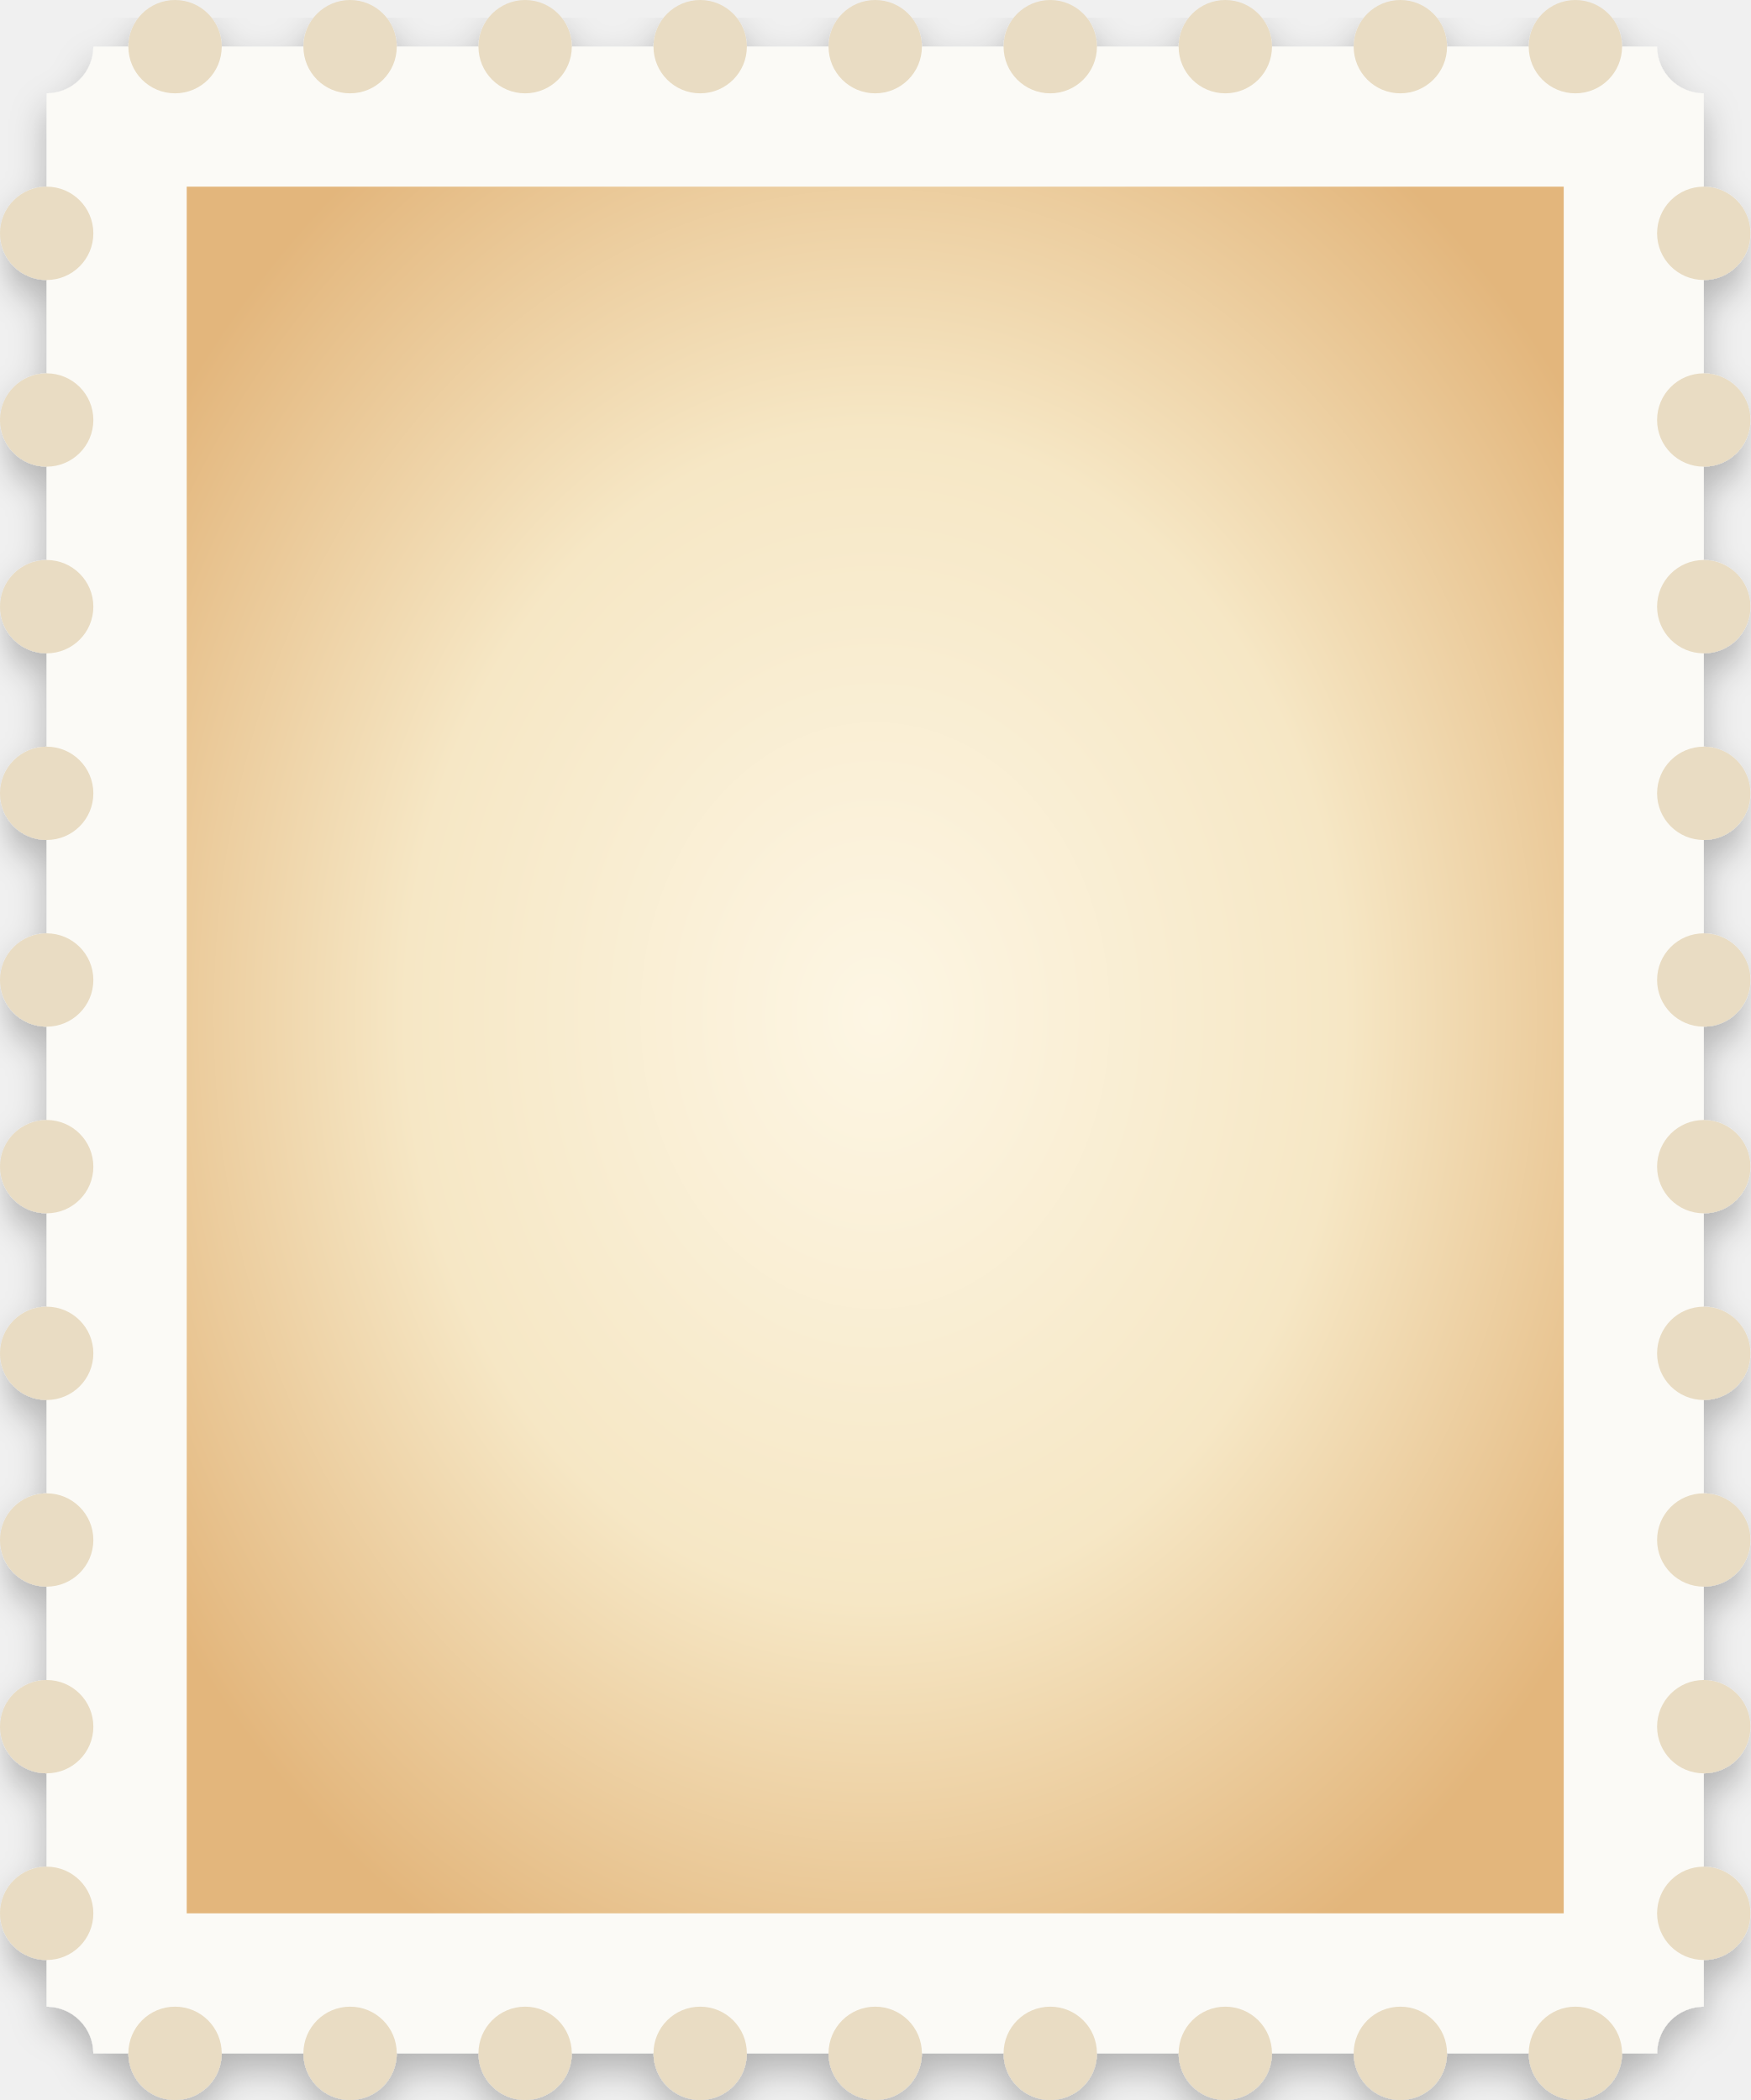
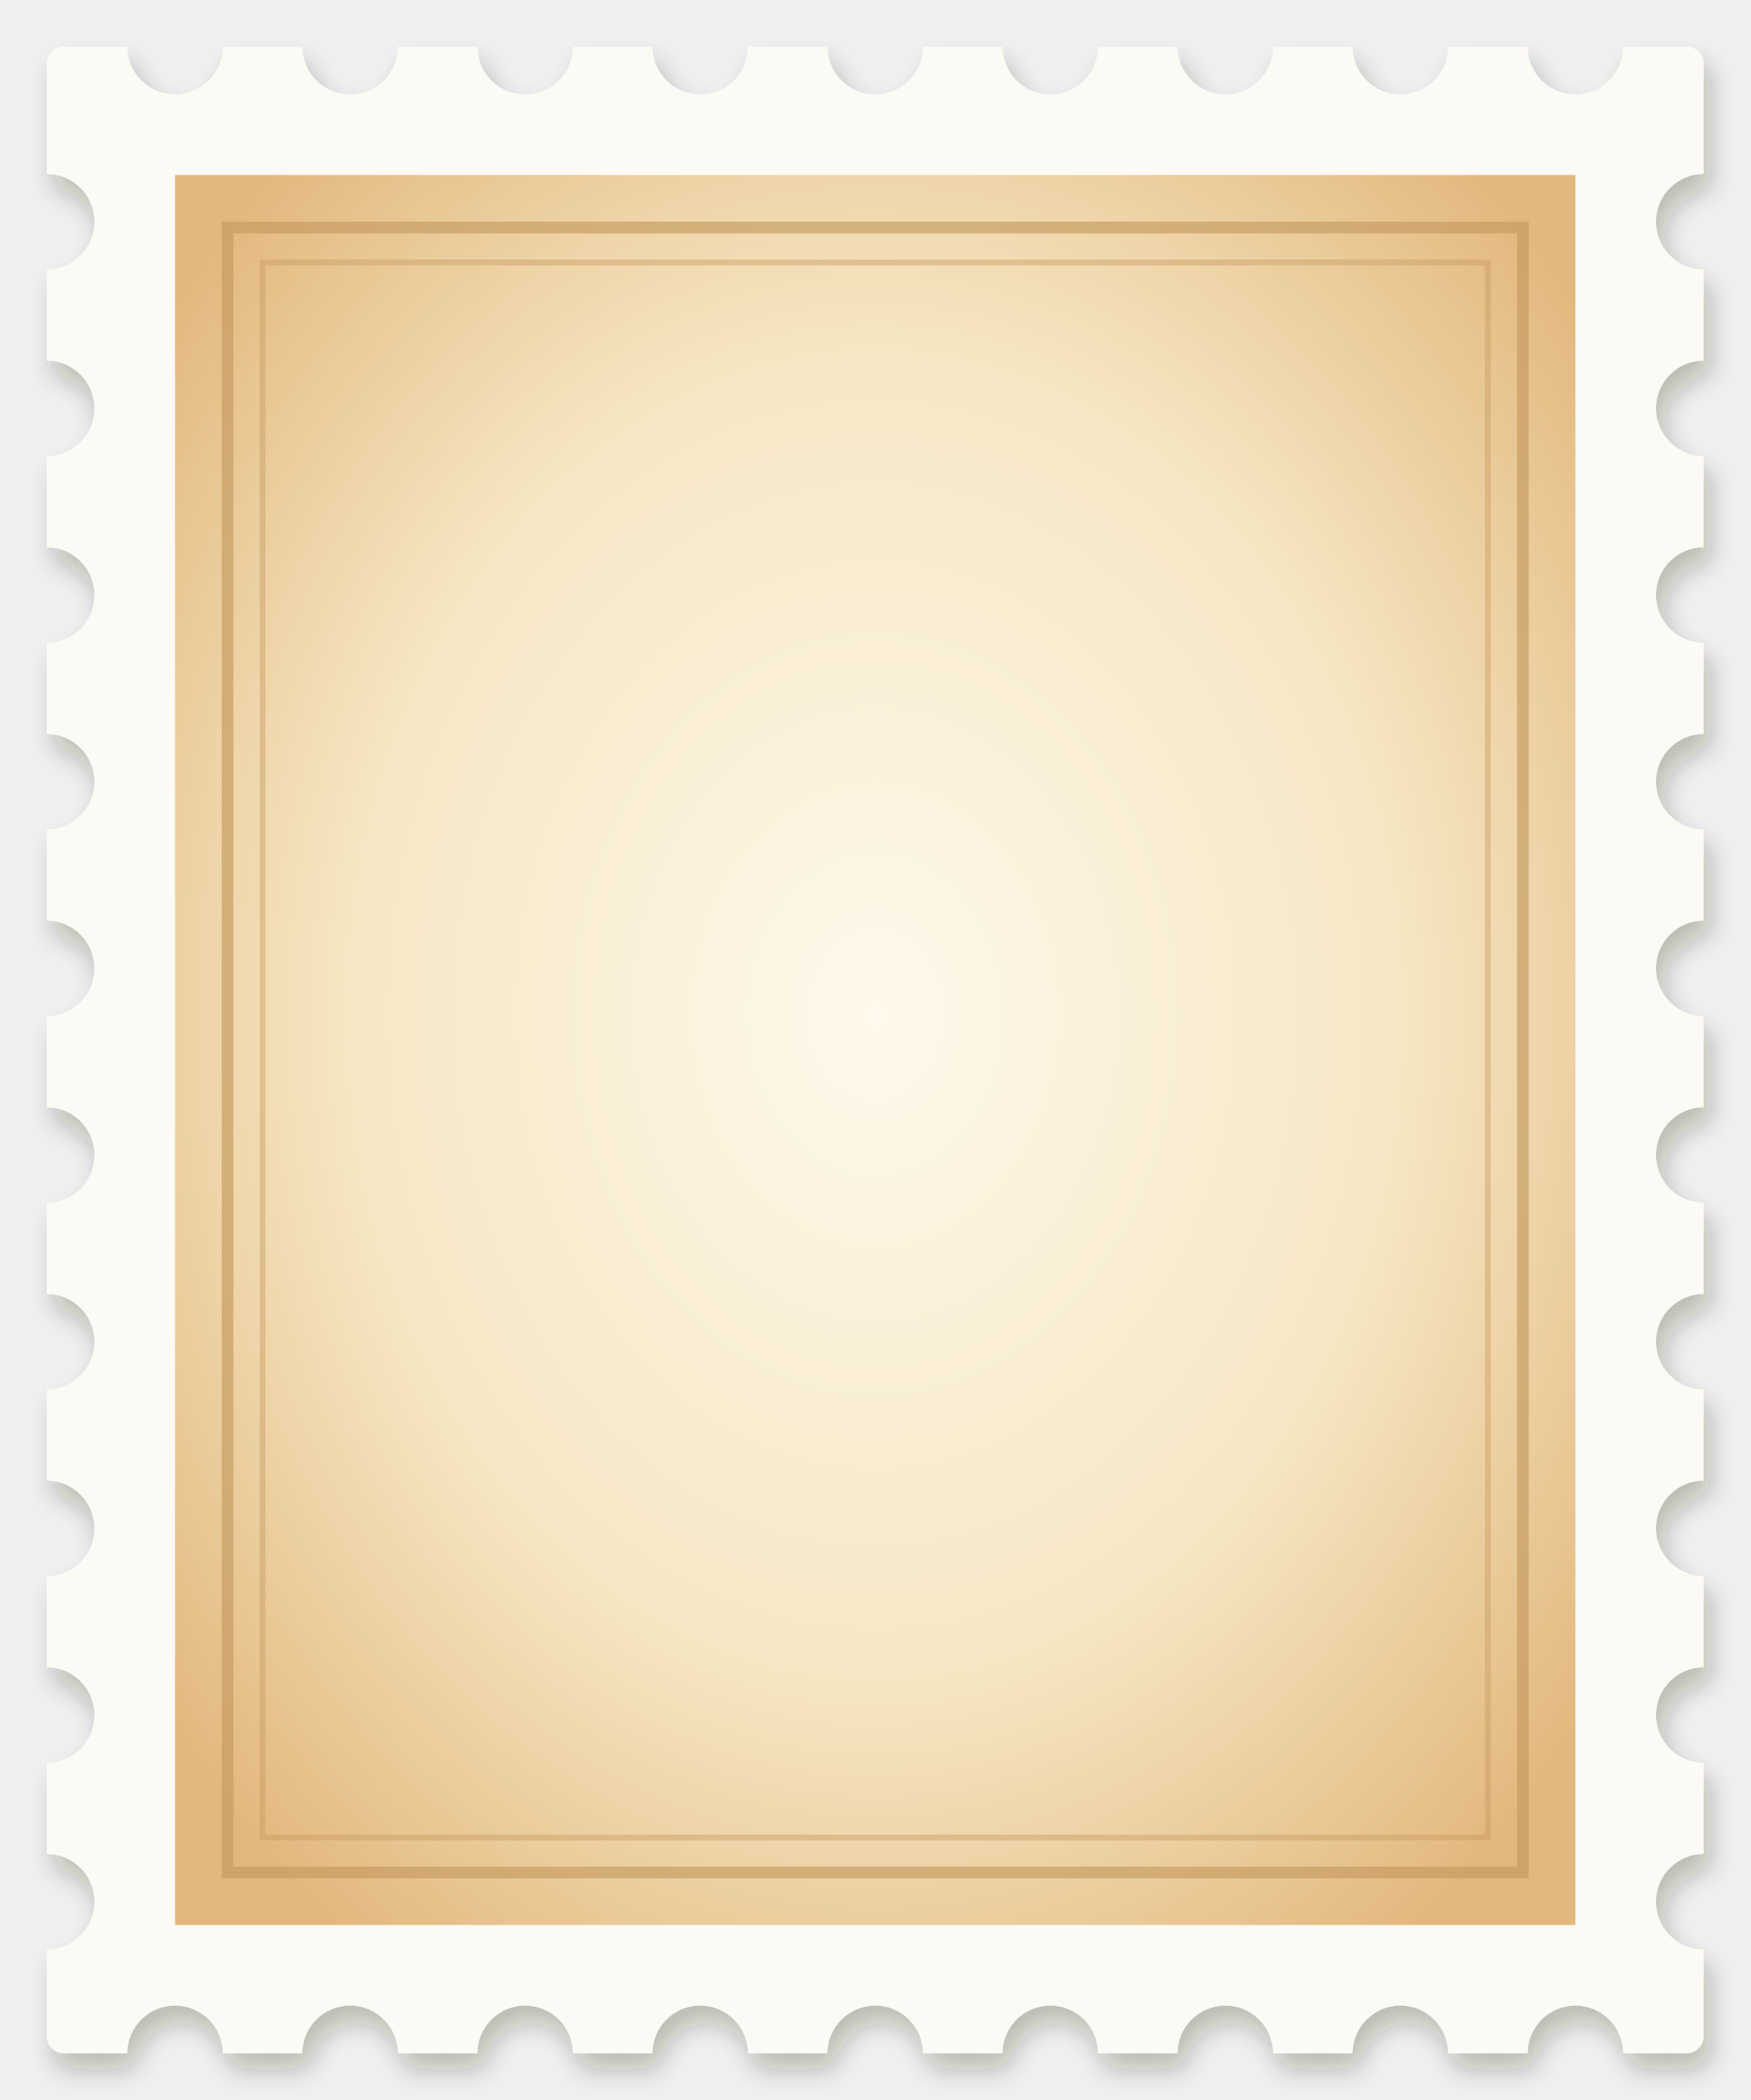
<svg xmlns="http://www.w3.org/2000/svg" viewBox="0 0 150 180" width="150" height="180">
  <defs>
-     <radialGradient id="paper" cx="50%" cy="48%" r="62%">
-       <stop offset="0" stop-color="#fdf6e4" />
-       <stop offset="0.55" stop-color="#f6e7c5" />
-       <stop offset="1" stop-color="#e3b67c" />
+     <radialGradient id="paper" cx="50%" cy="48%" r="64%">
+       <stop offset="0" stop-color="#fef9ec" />
+       <stop offset="0.58" stop-color="#f6e7c4" />
+       <stop offset="1" stop-color="#e3b87e" />
    </radialGradient>
-     <filter id="soft" x="-10%" y="-10%" width="120%" height="120%">
-       <feDropShadow dx="0" dy="1.5" stdDeviation="1.5" flood-color="#000" flood-opacity="0.25" />
+     <filter id="paper-shadow" x="-12%" y="-10%" width="126%" height="124%">
+       <feDropShadow dx="0.6" dy="1.4" stdDeviation="1.1" flood-color="#2a1c0e" flood-opacity="0.26" />
    </filter>
+     <mask id="perforations">
+       <rect x="4" y="4" width="142" height="172" rx="1.5" fill="#fff" />
+       <g fill="#000">
+         <circle cx="15" cy="4" r="4.1" />
+         <circle cx="30" cy="4" r="4.1" />
+         <circle cx="45" cy="4" r="4.1" />
+         <circle cx="60" cy="4" r="4.1" />
+         <circle cx="75" cy="4" r="4.1" />
+         <circle cx="90" cy="4" r="4.1" />
+         <circle cx="105" cy="4" r="4.1" />
+         <circle cx="120" cy="4" r="4.1" />
+         <circle cx="135" cy="4" r="4.1" />
+         <circle cx="15" cy="176" r="4.1" />
+         <circle cx="30" cy="176" r="4.1" />
+         <circle cx="45" cy="176" r="4.1" />
+         <circle cx="60" cy="176" r="4.1" />
+         <circle cx="75" cy="176" r="4.1" />
+         <circle cx="90" cy="176" r="4.1" />
+         <circle cx="105" cy="176" r="4.1" />
+         <circle cx="120" cy="176" r="4.1" />
+         <circle cx="135" cy="176" r="4.1" />
+         <circle cx="4" cy="19" r="4.1" />
+         <circle cx="4" cy="35" r="4.1" />
+         <circle cx="4" cy="51" r="4.1" />
+         <circle cx="4" cy="67" r="4.1" />
+         <circle cx="4" cy="83" r="4.1" />
+         <circle cx="4" cy="99" r="4.1" />
+         <circle cx="4" cy="115" r="4.1" />
+         <circle cx="4" cy="131" r="4.1" />
+         <circle cx="4" cy="147" r="4.1" />
+         <circle cx="4" cy="163" r="4.1" />
+         <circle cx="146" cy="19" r="4.1" />
+         <circle cx="146" cy="35" r="4.1" />
+         <circle cx="146" cy="51" r="4.1" />
+         <circle cx="146" cy="67" r="4.1" />
+         <circle cx="146" cy="83" r="4.1" />
+         <circle cx="146" cy="99" r="4.1" />
+         <circle cx="146" cy="115" r="4.1" />
+         <circle cx="146" cy="131" r="4.1" />
+         <circle cx="146" cy="147" r="4.1" />
+         <circle cx="146" cy="163" r="4.1" />
+       </g>
+     </mask>
  </defs>
-   <g filter="url(#soft)">
-     <path fill="#fbfaf6" d="       M8 4 h134 a4 4 0 0 0 4 4 v164 a4 4 0 0 0 -4 4 h-134 a4 4 0 0 0 -4 -4 v-164 a4 4 0 0 0 4 -4z" />
-     <g fill="#e9dcc3">
-       <circle cx="15" cy="4" r="4" />
-       <circle cx="30" cy="4" r="4" />
-       <circle cx="45" cy="4" r="4" />
-       <circle cx="60" cy="4" r="4" />
-       <circle cx="75" cy="4" r="4" />
-       <circle cx="90" cy="4" r="4" />
-       <circle cx="105" cy="4" r="4" />
-       <circle cx="120" cy="4" r="4" />
-       <circle cx="135" cy="4" r="4" />
-       <circle cx="15" cy="176" r="4" />
-       <circle cx="30" cy="176" r="4" />
-       <circle cx="45" cy="176" r="4" />
-       <circle cx="60" cy="176" r="4" />
-       <circle cx="75" cy="176" r="4" />
-       <circle cx="90" cy="176" r="4" />
-       <circle cx="105" cy="176" r="4" />
-       <circle cx="120" cy="176" r="4" />
-       <circle cx="135" cy="176" r="4" />
-       <circle cx="4" cy="20" r="4" />
-       <circle cx="4" cy="36" r="4" />
-       <circle cx="4" cy="52" r="4" />
-       <circle cx="4" cy="68" r="4" />
-       <circle cx="4" cy="84" r="4" />
-       <circle cx="4" cy="100" r="4" />
-       <circle cx="4" cy="116" r="4" />
-       <circle cx="4" cy="132" r="4" />
-       <circle cx="4" cy="148" r="4" />
-       <circle cx="4" cy="164" r="4" />
-       <circle cx="146" cy="20" r="4" />
-       <circle cx="146" cy="36" r="4" />
-       <circle cx="146" cy="52" r="4" />
-       <circle cx="146" cy="68" r="4" />
-       <circle cx="146" cy="84" r="4" />
-       <circle cx="146" cy="100" r="4" />
-       <circle cx="146" cy="116" r="4" />
-       <circle cx="146" cy="132" r="4" />
-       <circle cx="146" cy="148" r="4" />
-       <circle cx="146" cy="164" r="4" />
+   <g filter="url(#paper-shadow)">
+     <g mask="url(#perforations)">
+       <rect x="4" y="4" width="142" height="172" fill="#fcfaf4" />
+       <rect x="15" y="15" width="120" height="150" fill="url(#paper)" />
+       <rect x="19.5" y="19.5" width="111" height="141" fill="none" stroke="#c59960" stroke-width="1" opacity="0.65" />
+       <rect x="22.5" y="22.5" width="105" height="135" fill="none" stroke="#c59960" stroke-width="0.5" opacity="0.42" />
    </g>
  </g>
-   <rect x="16" y="16" width="118" height="148" fill="url(#paper)" />
</svg>
